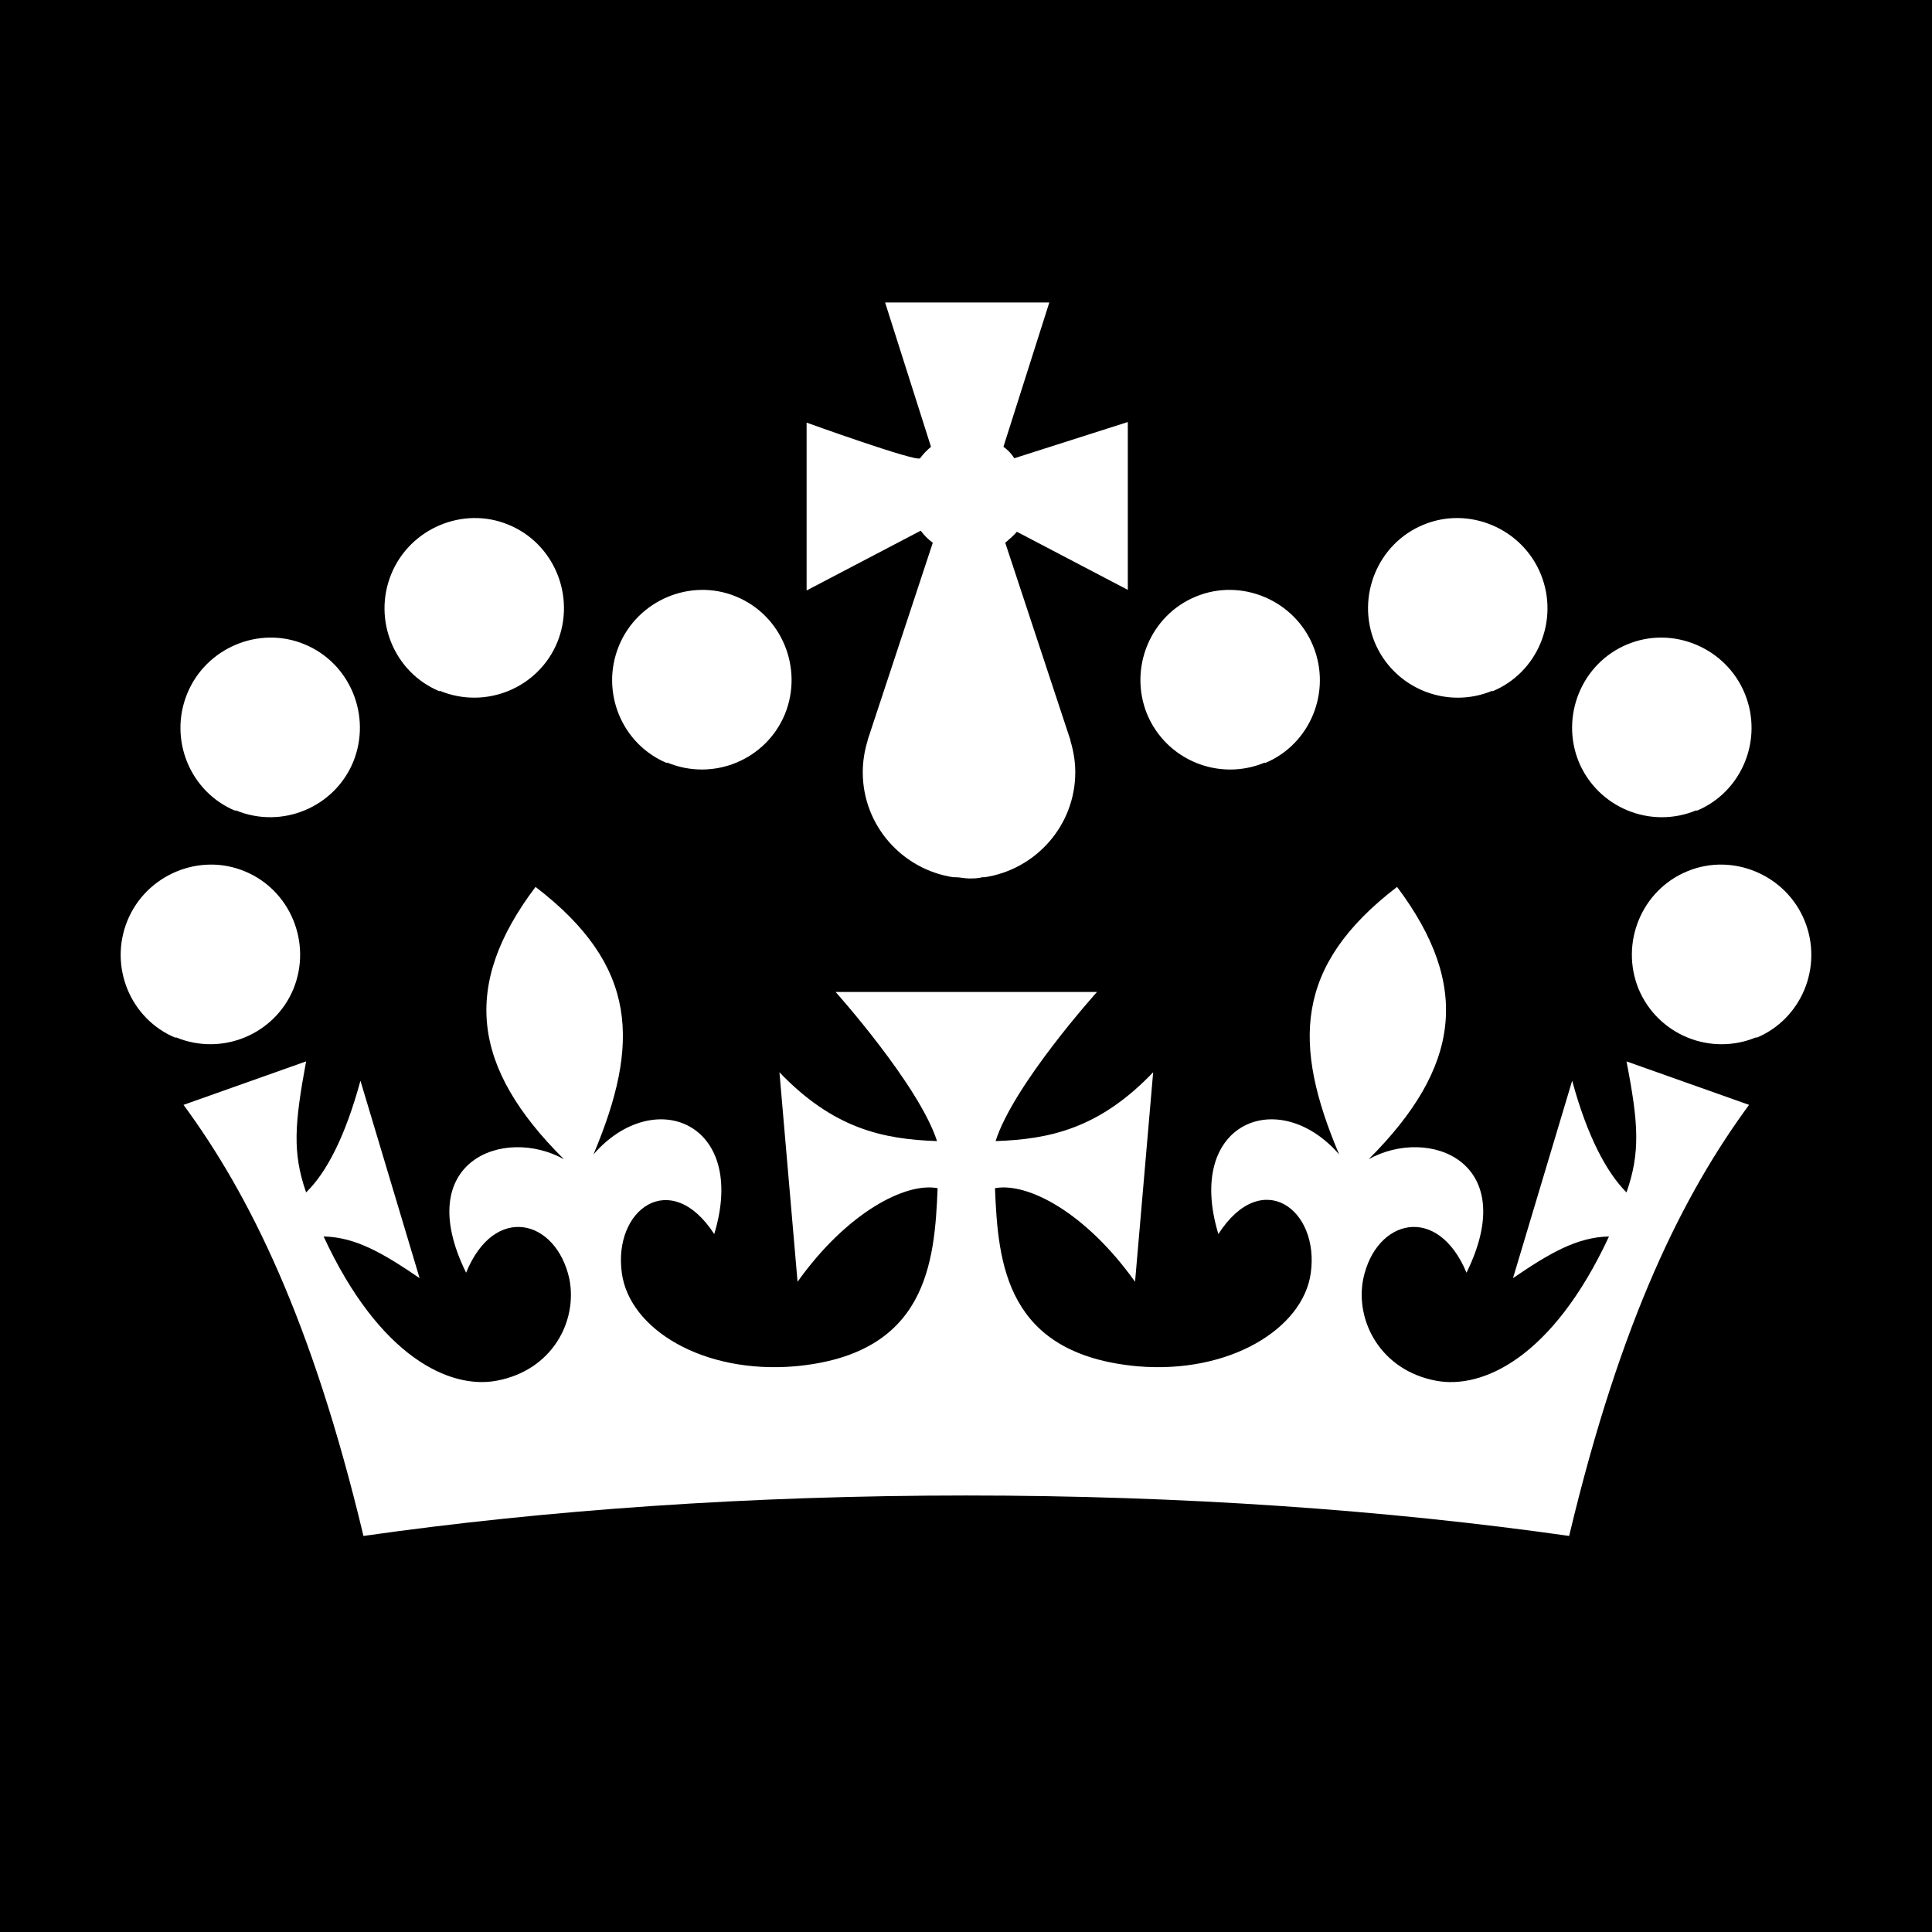
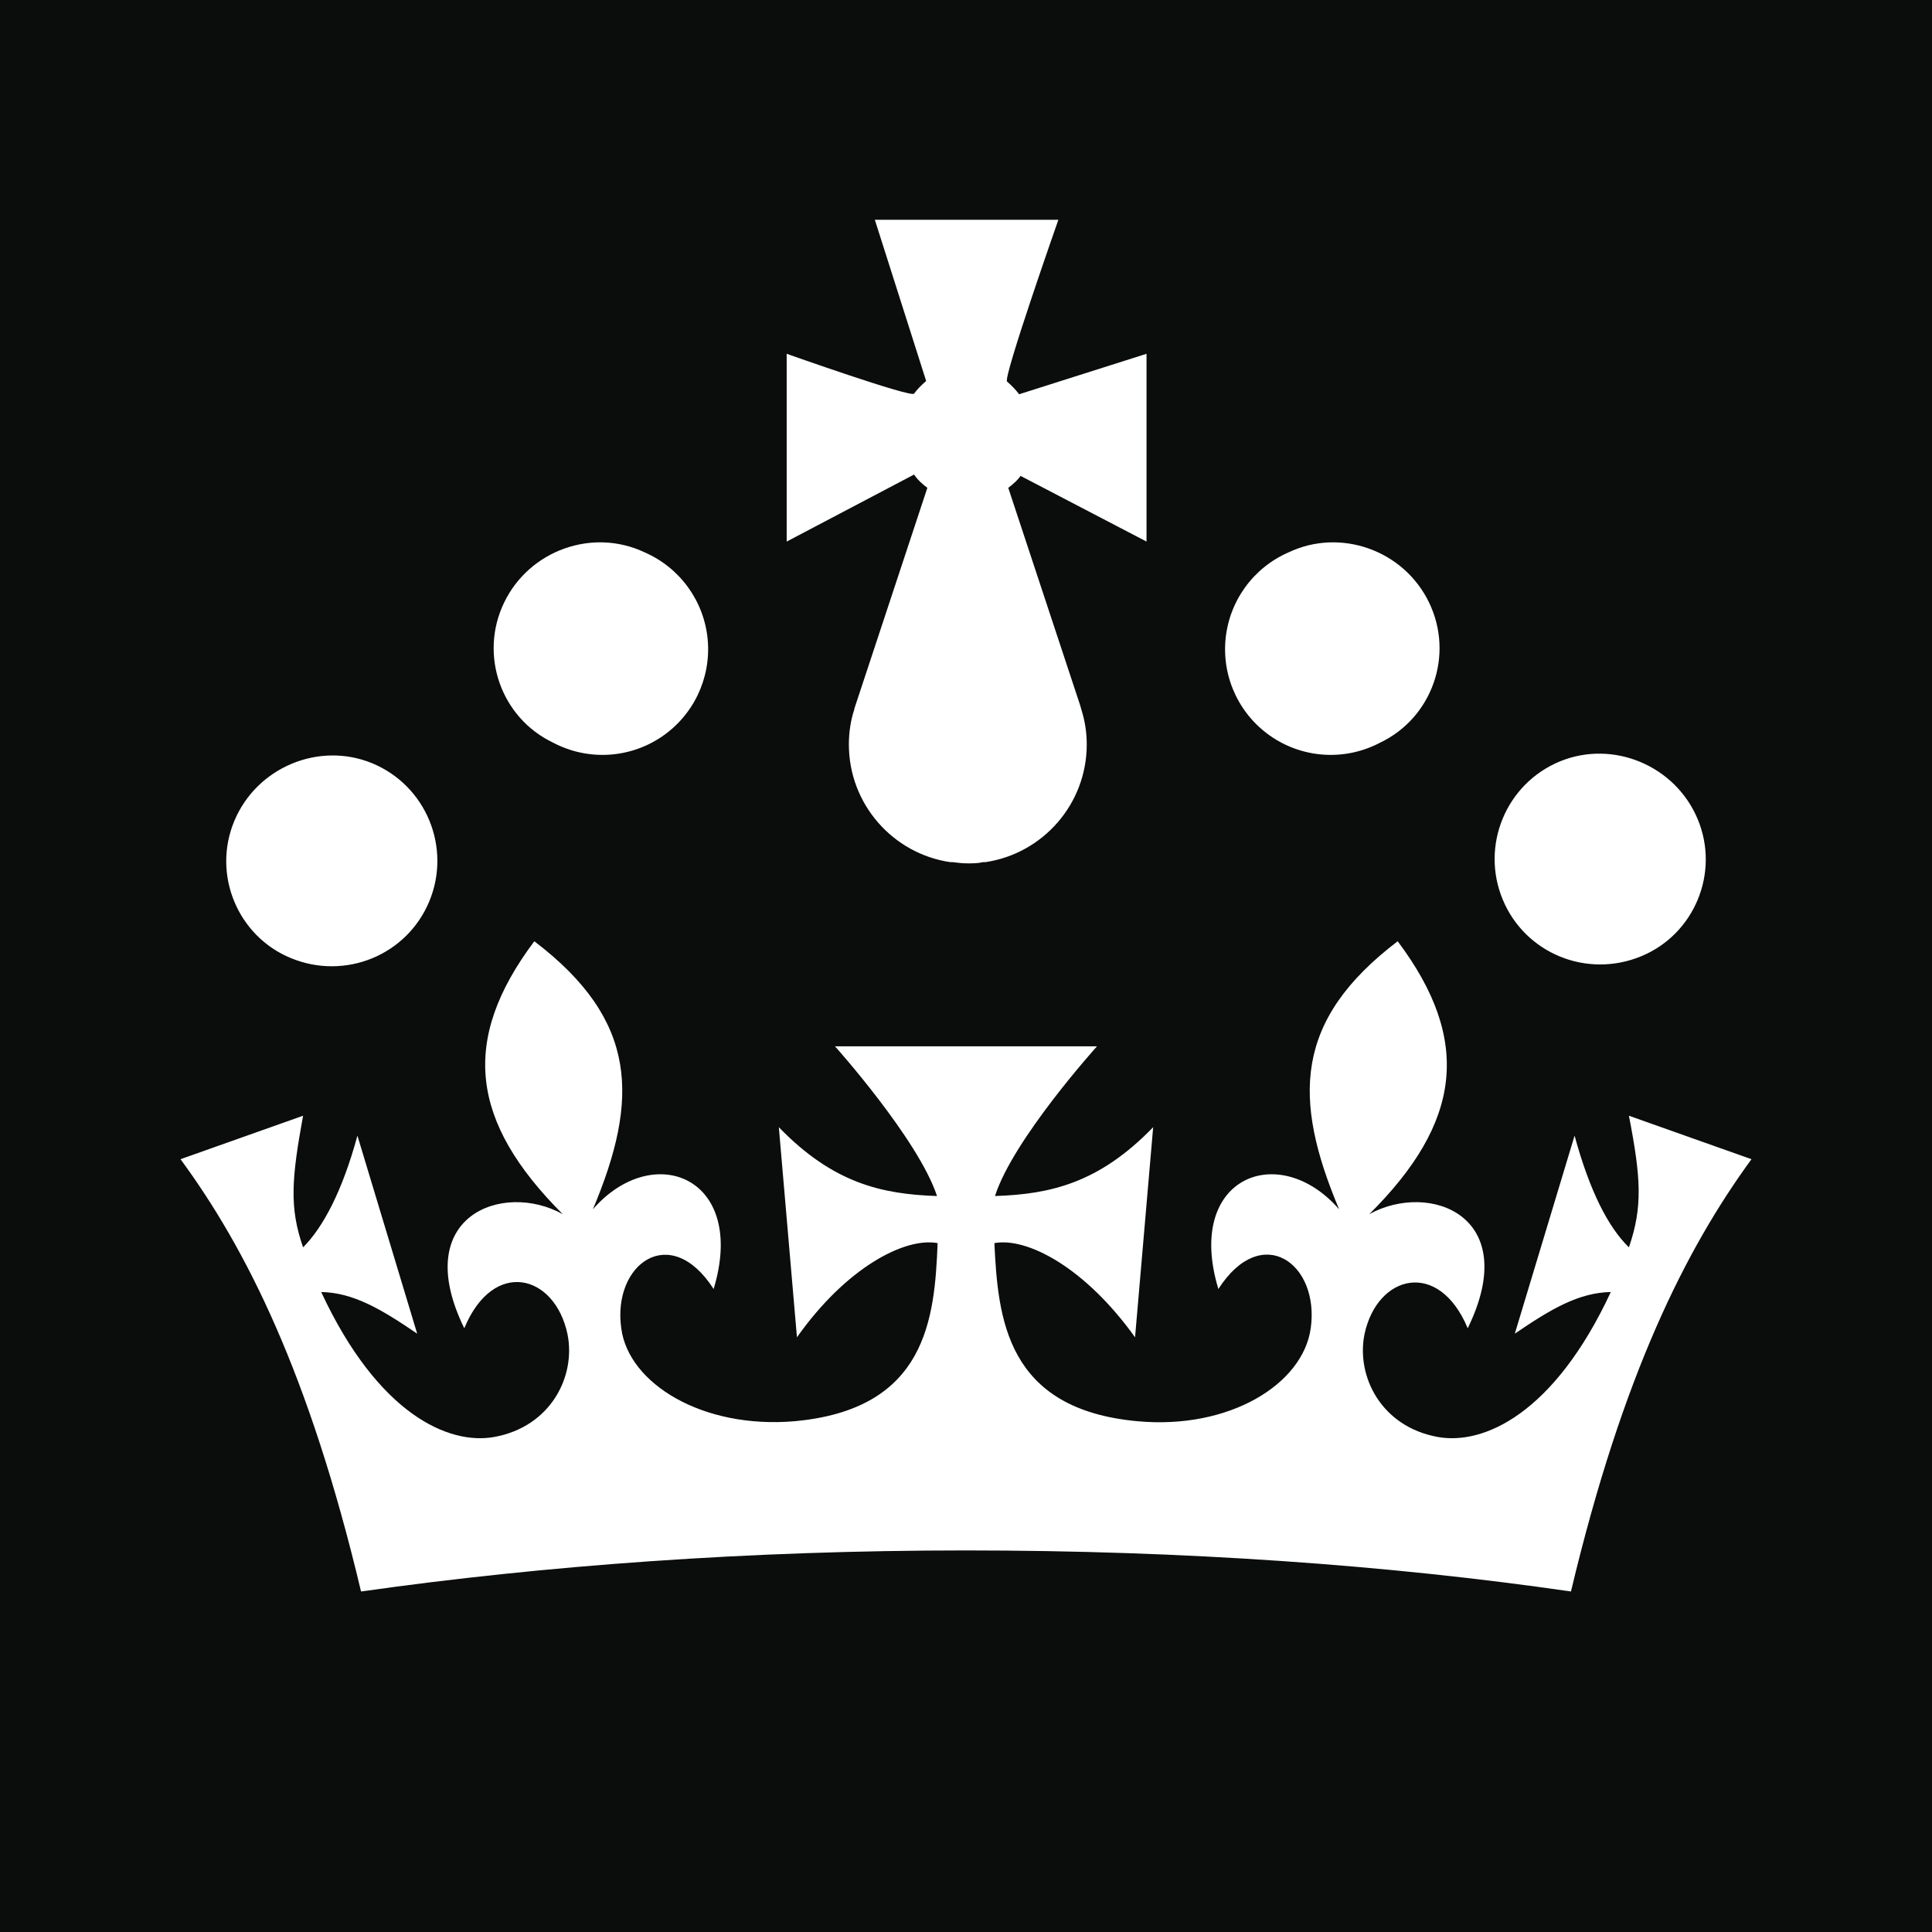
<svg xmlns="http://www.w3.org/2000/svg" viewBox="0 0 32 32">
-   <path fill="#000000" d="M0 0h32v32H0z" />
-   <path fill="#ffffff" d="M7.28 11.44c.77.32 1.64-.05 1.95-.8.31-.76-.05-1.64-.81-1.95-.75-.31-1.63.06-1.94.82-.31.76.05 1.63.8 1.94M3.9 13.42c.77.32 1.64-.05 1.95-.8.31-.76-.05-1.64-.81-1.95-.75-.31-1.63.06-1.94.82-.31.76.05 1.63.8 1.94M2.91 17.18c.77.32 1.64-.05 1.95-.8.31-.76-.05-1.64-.81-1.95-.75-.31-1.63.06-1.94.82-.31.76.05 1.63.8 1.94M11.05 12.63c.77.32 1.64-.05 1.95-.8.31-.76-.05-1.64-.81-1.95-.75-.31-1.63.06-1.94.82-.31.76.05 1.63.8 1.94M24.72 11.44a1.49 1.49 0 0 1-1.95-.8c-.31-.76.05-1.64.81-1.95.75-.31 1.63.06 1.94.82.31.76-.05 1.63-.8 1.94M28.1 13.42a1.49 1.49 0 0 1-1.95-.8c-.31-.76.05-1.64.81-1.95.75-.31 1.63.06 1.94.82.31.76-.05 1.63-.8 1.94M29.09 17.18a1.49 1.49 0 0 1-1.95-.8c-.31-.76.05-1.64.81-1.95.75-.31 1.63.06 1.94.82.31.76-.05 1.63-.8 1.94M20.95 12.63a1.49 1.49 0 0 1-1.95-.8c-.31-.76.05-1.64.81-1.95.75-.31 1.63.06 1.94.82.31.76-.05 1.63-.8 1.94M16.79 8.78l1.89.99V6.99l-1.88.6a.656.656 0 0 0-.18-.19s.76-2.39.76-2.39h-2.72l.76 2.39c-.07.06-.13.12-.18.19S13.36 7 13.36 7v2.78l1.89-.99c.06.08.12.14.2.2l-1.08 3.27v.01c-.05.16-.08.34-.08.52 0 .88.65 1.61 1.5 1.74h.04c.07 0 .15.02.22.02s.15 0 .22-.02h.04c.85-.13 1.5-.86 1.5-1.74 0-.18-.03-.35-.08-.52v-.01l-1.08-3.27c.07-.06.14-.12.2-.19M16 24.77c3.58 0 6.97.24 9.99.67.86-3.61 1.9-5.67 2.98-7.14l-2.03-.72c.2 1.03.23 1.51 0 2.17-.33-.33-.65-.93-.9-1.85l-.98 3.27c.6-.41 1.06-.68 1.59-.69-.94 2.02-2.1 2.53-2.86 2.39-.92-.17-1.35-.99-1.21-1.69.21-.99 1.23-1.25 1.71-.1.91-1.85-.63-2.43-1.62-1.88 1.52-1.52 1.7-2.87.47-4.51-1.71 1.31-1.73 2.61-.96 4.43-1-1.15-2.56-.53-2 1.32.72-1.12 1.68-.41 1.53.65-.13.92-1.35 1.67-2.87 1.54-2.18-.2-2.31-1.7-2.36-2.95.54-.1 1.5.4 2.32 1.55l.3-3.47c-.89.93-1.71 1.11-2.61 1.14.3-.94 1.68-2.47 1.68-2.47h-4.33s1.38 1.54 1.68 2.47c-.9-.03-1.72-.21-2.61-1.14l.3 3.47c.82-1.15 1.79-1.65 2.32-1.55-.05 1.24-.18 2.75-2.36 2.95-1.52.13-2.74-.61-2.87-1.54-.15-1.06.81-1.76 1.53-.65.56-1.85-1-2.47-2-1.32.77-1.83.75-3.12-.96-4.43-1.23 1.63-1.06 2.99.47 4.51-.99-.55-2.53.03-1.62 1.88.47-1.15 1.49-.89 1.71.1.14.7-.28 1.52-1.21 1.69-.76.14-1.93-.38-2.86-2.39.53.01.99.28 1.59.69l-.98-3.27c-.25.92-.56 1.52-.9 1.85-.23-.66-.19-1.14 0-2.17l-2.03.72c1.08 1.47 2.12 3.54 2.98 7.14 3.02-.43 6.41-.67 9.99-.67" />
+   <path fill="#0b0c0c" d="M0 0h32v32H0z" />
+   <path fill="#fff" d="m16.88 7.87 2.11 1.1V5.86l-2.11.67c-.06-.08-.13-.15-.2-.21s.85-2.68.85-2.68h-3.04l.85 2.67c-.08.07-.15.14-.2.21s-2.11-.66-2.11-.66v3.11l2.11-1.11c.06.09.14.16.22.22l-1.21 3.66v.01c0 .01 0 0 0 0-.06.18-.09.38-.09.58 0 .99.73 1.81 1.68 1.95h.04c.08.01.16.02.25.02.08 0 .17 0 .25-.02h.04c.95-.14 1.68-.96 1.68-1.95 0-.2-.03-.39-.09-.58s0 0 0-.01L16.7 8.08c.08-.06.16-.13.22-.22M9.16 12.3a1.75 1.75 0 1 0 1.52-3.15c-.86-.41-1.91-.04-2.33.83s-.05 1.91.81 2.32M4.82 15.87c.9.37 1.92-.05 2.29-.94s-.05-1.92-.95-2.29c-.88-.36-1.91.07-2.28.96s.06 1.91.94 2.27M22.86 12.3a1.75 1.75 0 1 1-1.52-3.15c.86-.41 1.91-.04 2.33.83s.05 1.91-.81 2.32M27.18 15.84c-.9.37-1.92-.05-2.29-.94s.05-1.92.95-2.29c.88-.36 1.91.07 2.28.96s-.06 1.91-.94 2.27M16 25.68c3.59 0 6.99.24 10.02.68.86-3.61 1.91-5.68 2.99-7.16l-2.03-.72c.2 1.03.23 1.51 0 2.18-.34-.33-.65-.93-.9-1.85l-.99 3.28c.6-.41 1.06-.68 1.59-.69-.94 2.02-2.11 2.54-2.87 2.4-.93-.17-1.35-1-1.21-1.7.21-.99 1.23-1.25 1.71-.1.91-1.86-.63-2.44-1.63-1.89 1.53-1.52 1.7-2.88.47-4.52-1.72 1.31-1.74 2.61-.97 4.44-1-1.15-2.56-.53-2 1.32.72-1.12 1.68-.42 1.53.65-.13.93-1.35 1.68-2.87 1.54-2.18-.2-2.31-1.71-2.37-2.95.54-.1 1.5.4 2.33 1.56l.3-3.48c-.9.93-1.71 1.11-2.62 1.14.3-.94 1.69-2.48 1.69-2.48h-4.34s1.38 1.54 1.69 2.48c-.91-.03-1.72-.21-2.62-1.14l.3 3.48c.82-1.16 1.79-1.66 2.33-1.56-.05 1.25-.18 2.75-2.37 2.95-1.52.13-2.75-.62-2.87-1.54-.15-1.06.81-1.77 1.53-.65.56-1.85-1-2.47-2-1.32.77-1.83.75-3.13-.97-4.44-1.23 1.64-1.06 2.99.47 4.52-.99-.55-2.54.03-1.63 1.89.48-1.16 1.5-.9 1.71.1.14.7-.28 1.53-1.21 1.7-.76.14-1.93-.38-2.87-2.4.53.01.99.28 1.59.69l-.99-3.28c-.25.92-.57 1.52-.9 1.85-.23-.66-.19-1.14 0-2.18l-2.03.72c1.08 1.47 2.13 3.54 2.99 7.16 3.03-.43 6.42-.68 10.01-.68" />
</svg>
